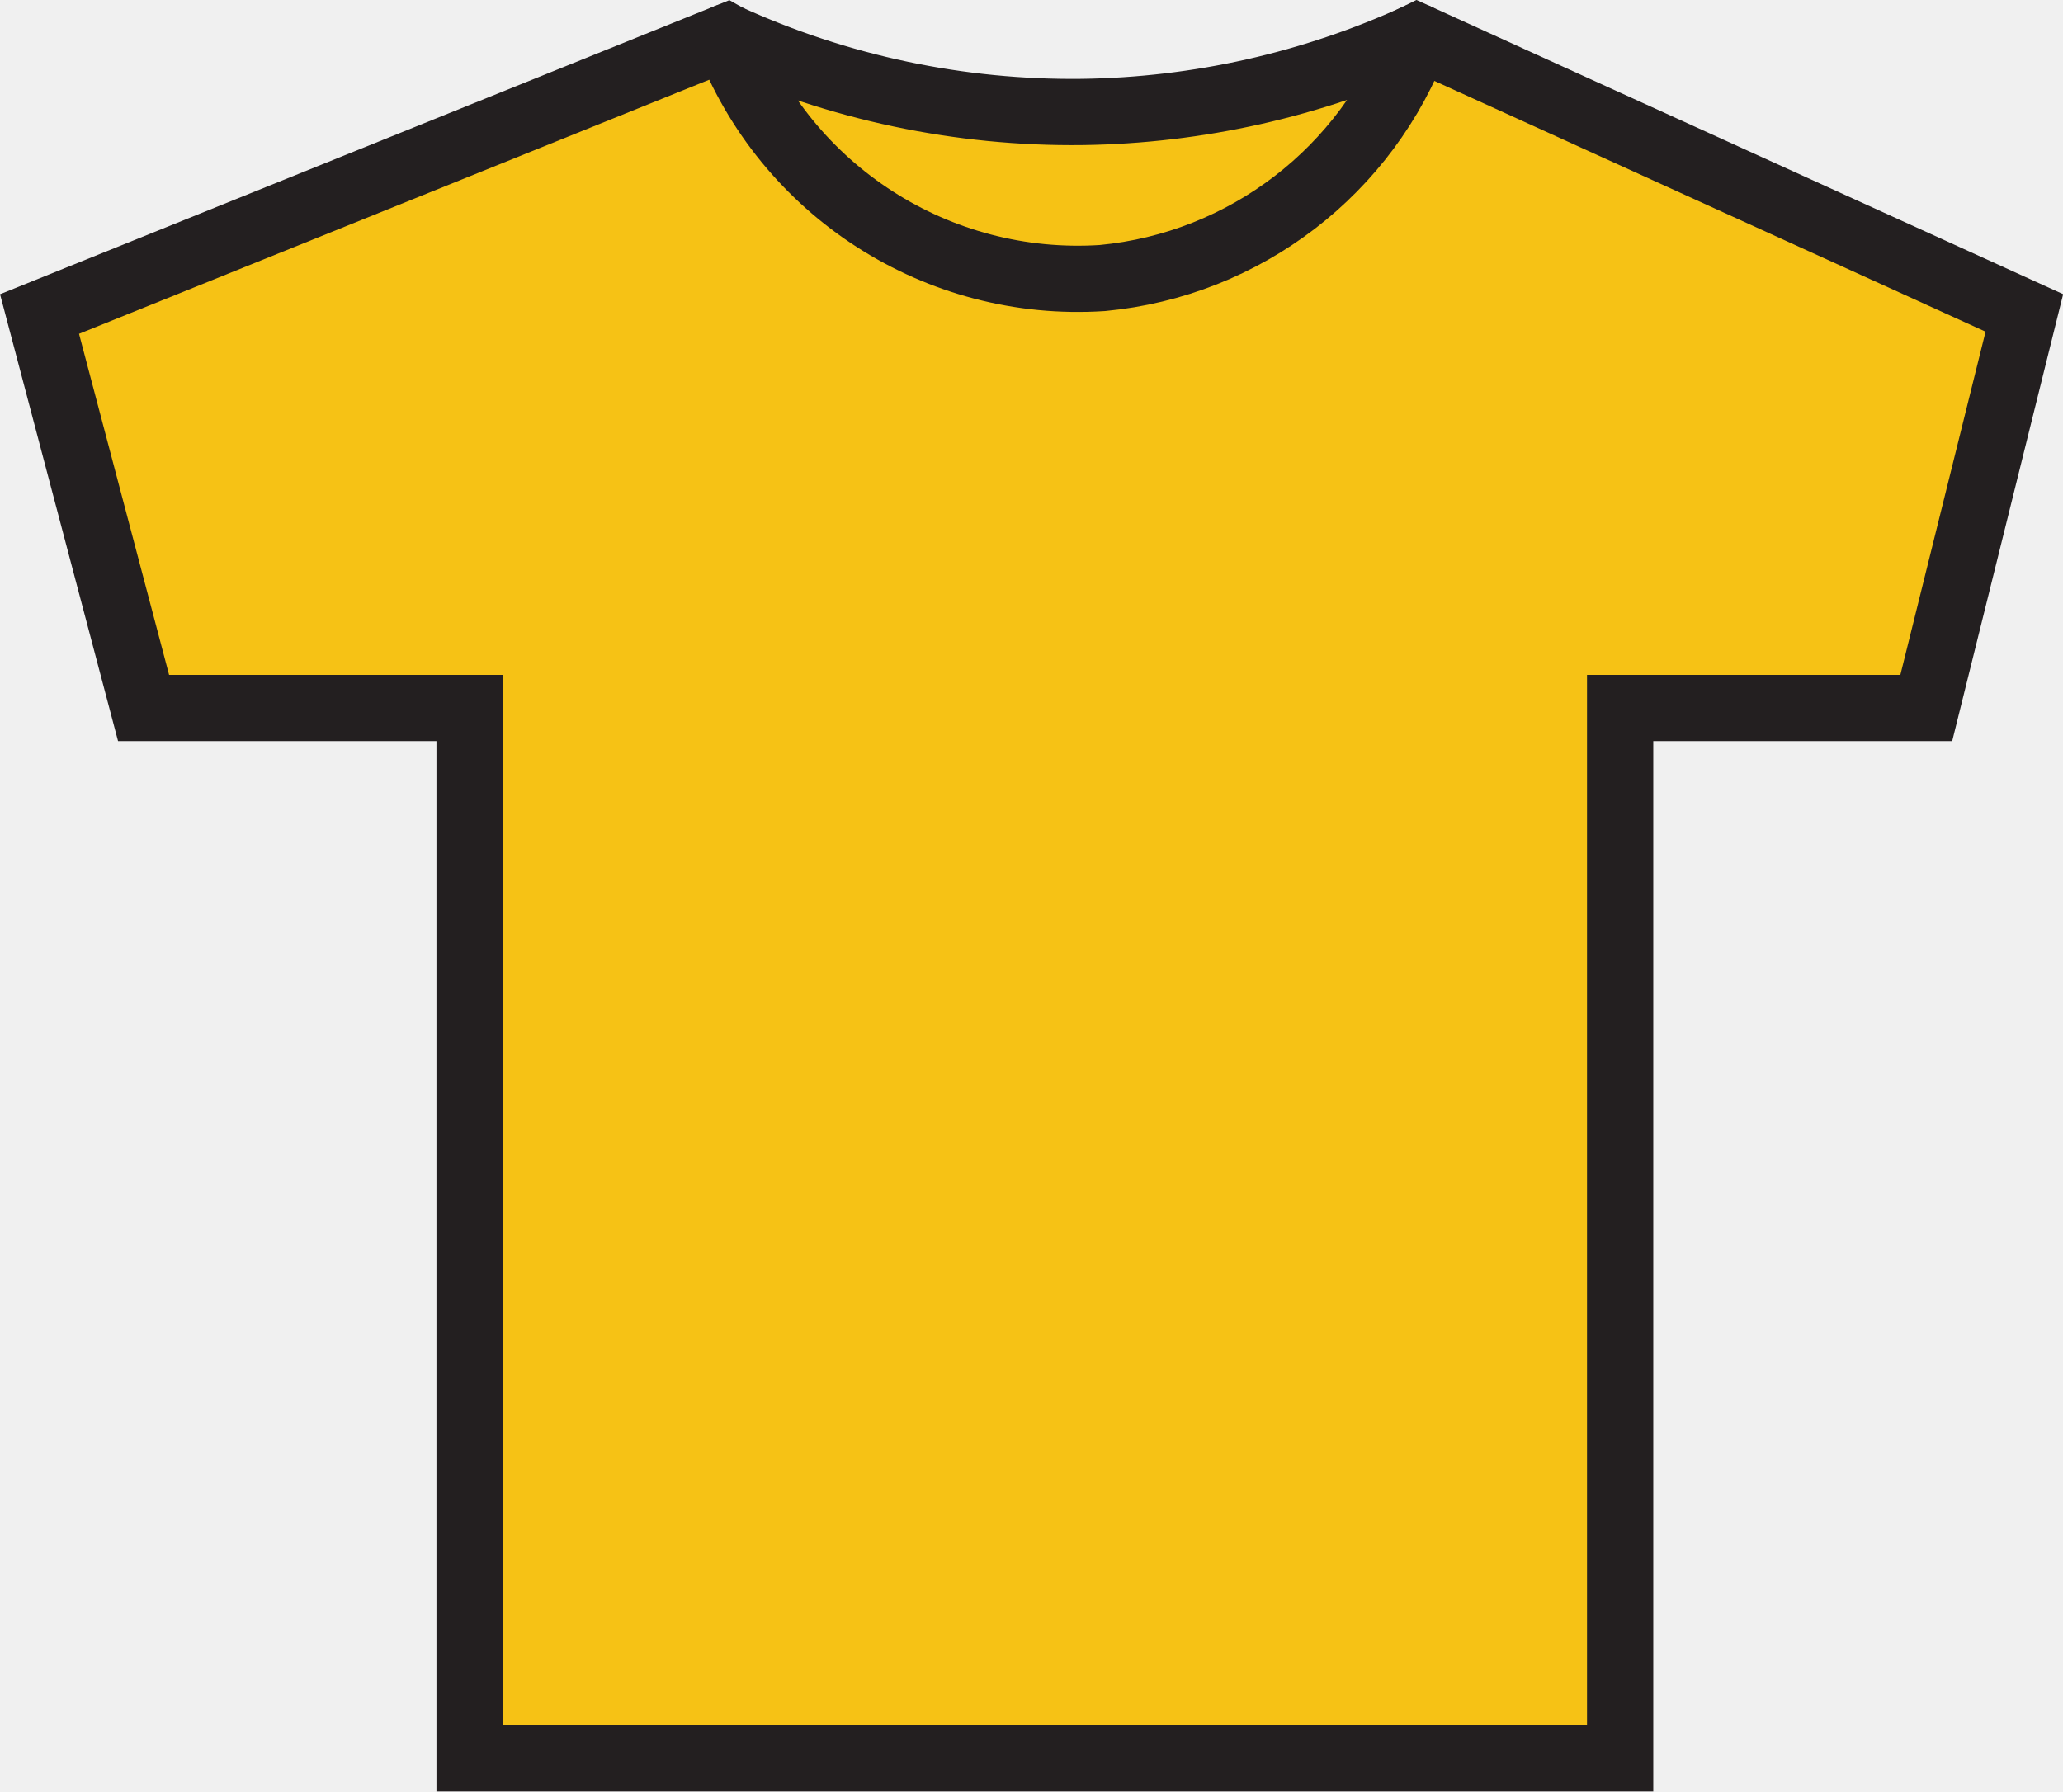
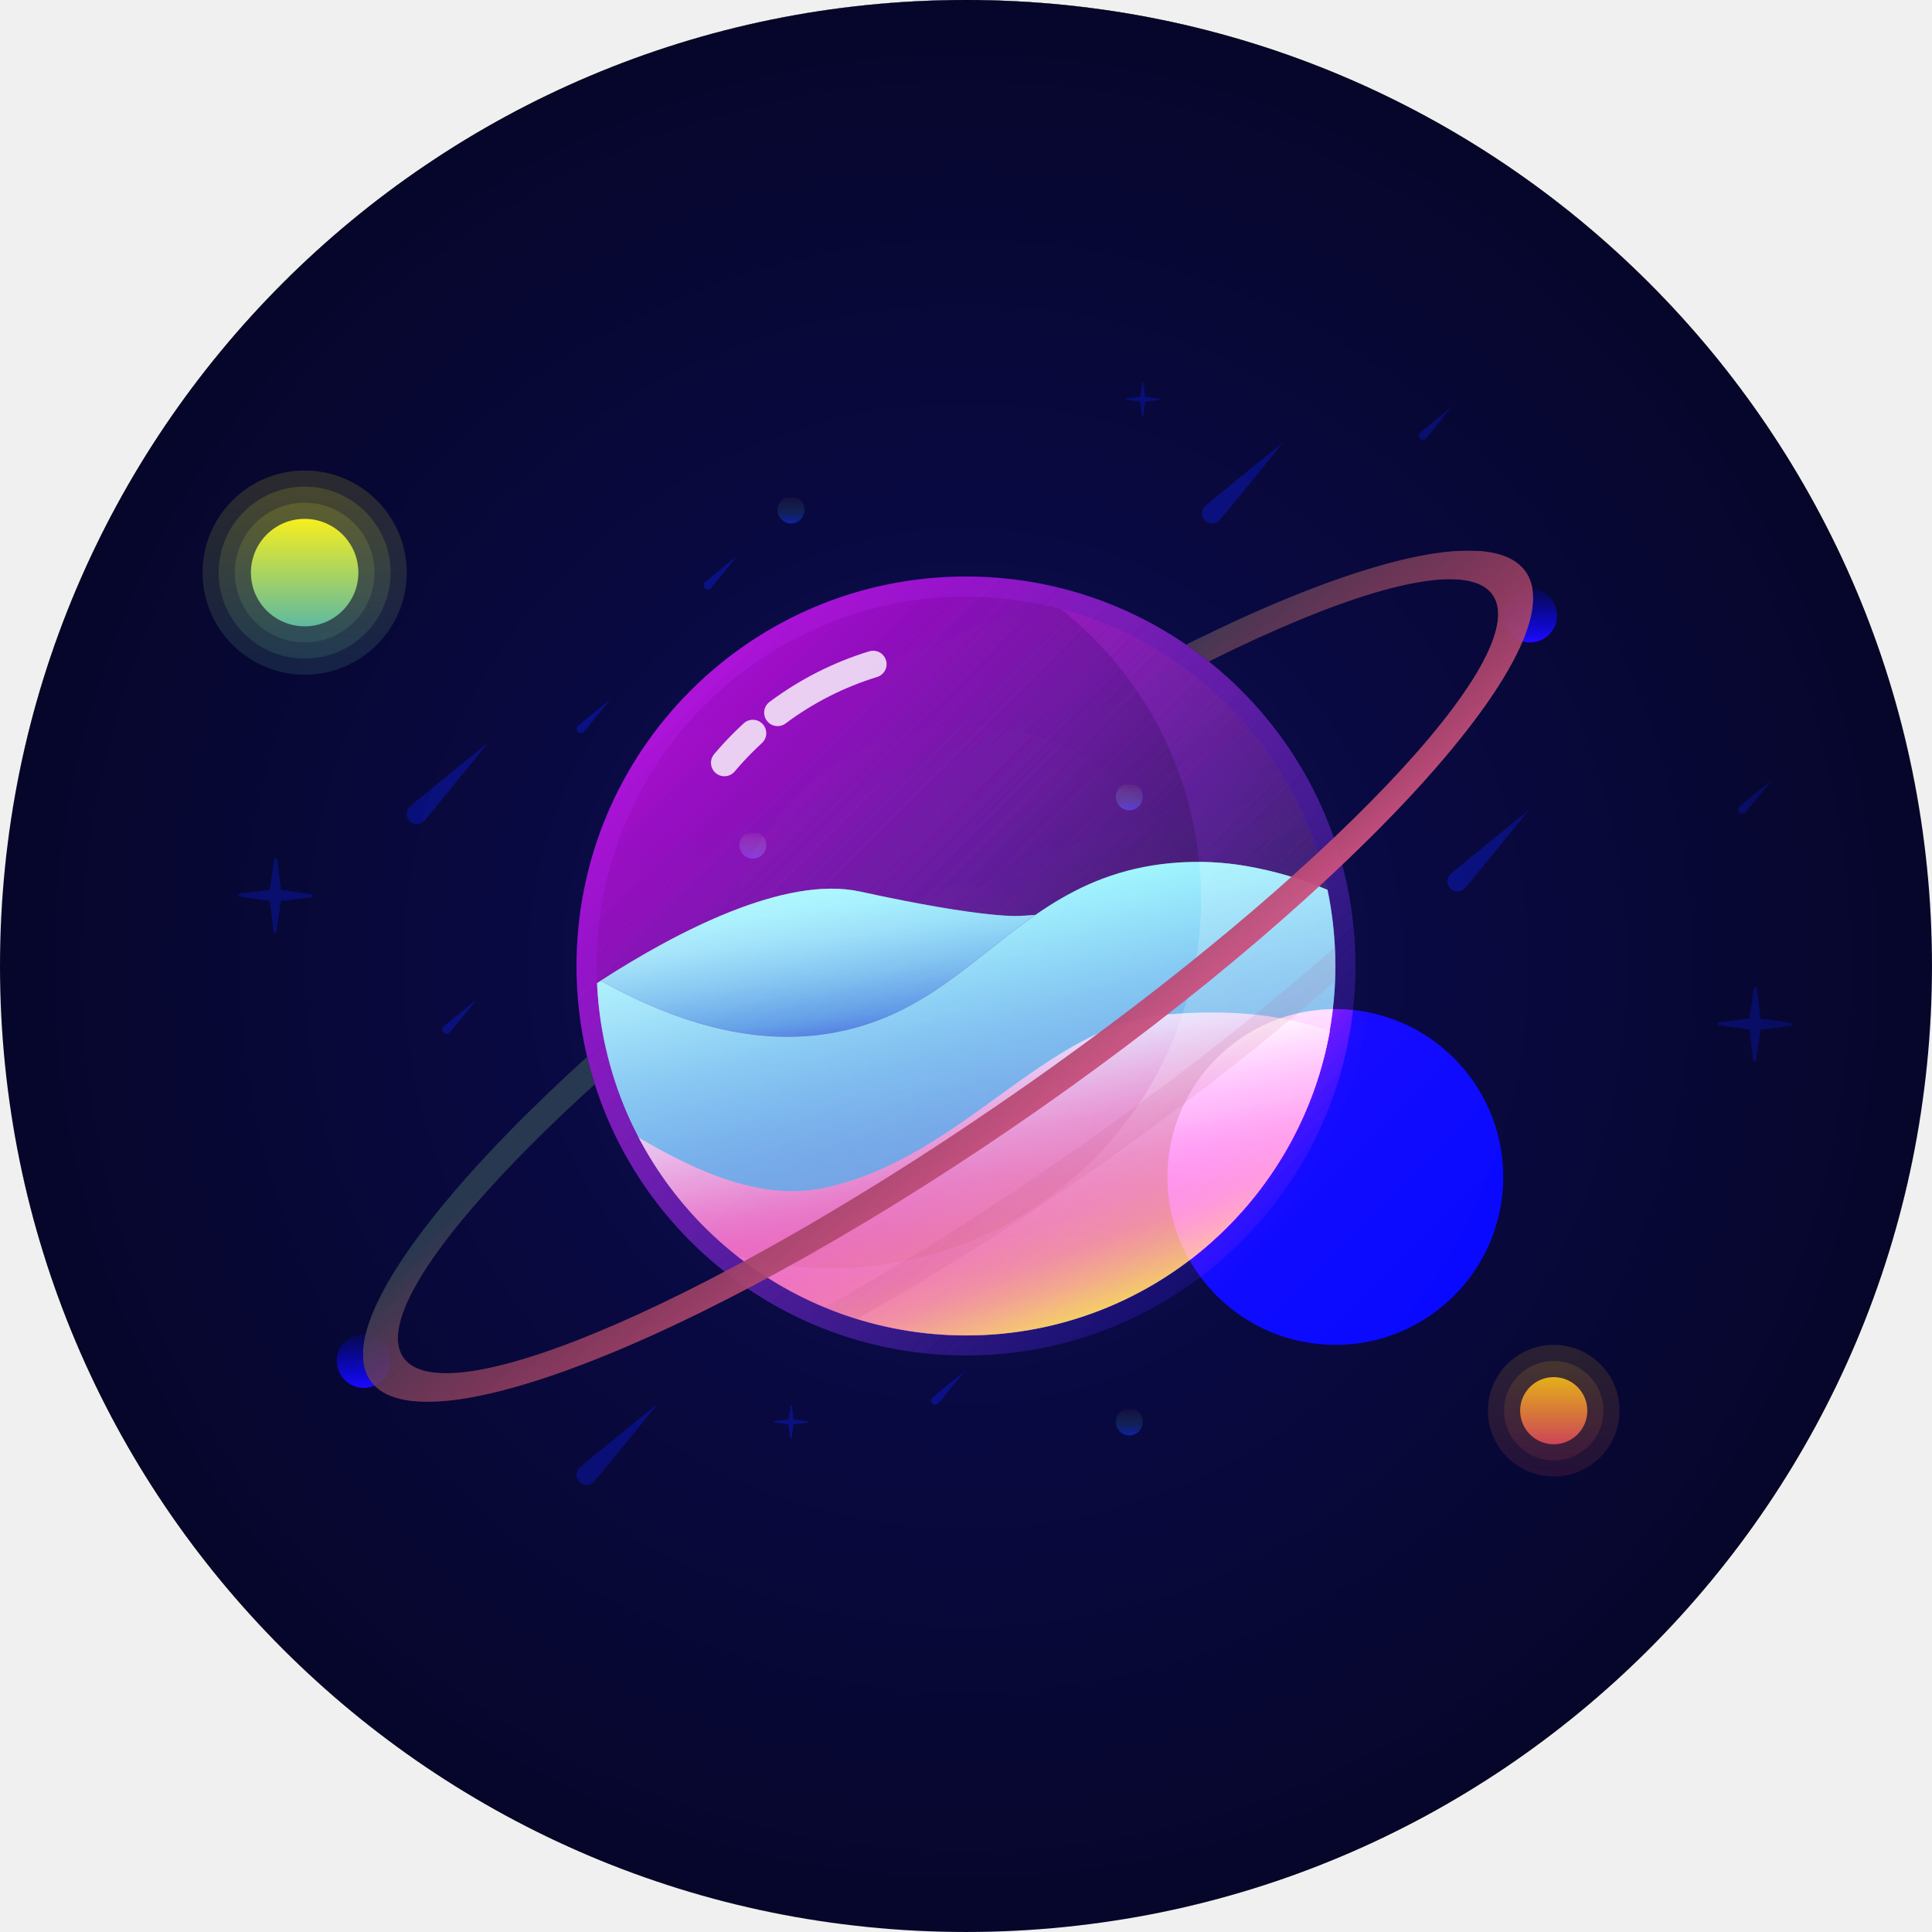
- <svg xmlns="http://www.w3.org/2000/svg" id="Layer_1" data-name="Layer 1" viewBox="0 0 93.4 81.12">
+ <svg xmlns="http://www.w3.org/2000/svg" xmlns:xlink="http://www.w3.org/1999/xlink" viewBox="0 0 1438.39 1438.39">
  <defs>
-     <style>.cls-1,.cls-2{fill:#f6c215;stroke:#231f20;stroke-width:3px;}.cls-1{stroke-miterlimit:10;}.cls-2{stroke-linecap:round;stroke-linejoin:round;}</style>
+     <style>.cls-1,.cls-2,.cls-27,.cls-3,.cls-33{mix-blend-mode:hard-light;}.cls-1,.cls-2,.cls-3,.cls-33,.cls-42{opacity:0.8;}.cls-1{filter:url(#luminosity-noclip);}.cls-3,.cls-32{fill:#fff;}.cls-4,.cls-42{fill:none;}.cls-5{isolation:isolate;}.cls-6{clip-path:url(#clip-path);}.cls-7{fill:#06062b;}.cls-32,.cls-34,.cls-8,.cls-9{mix-blend-mode:overlay;}.cls-8{fill:url(#radial-gradient);}.cls-10{fill:#ffafcb;}.cls-11{mix-blend-mode:color-dodge;}.cls-12,.cls-13,.cls-37{mix-blend-mode:screen;}.cls-12{fill:url(#linear-gradient);}.cls-13{fill:url(#linear-gradient-2);}.cls-14{fill:url(#linear-gradient-3);}.cls-15{fill:url(#linear-gradient-4);}.cls-16{fill:url(#linear-gradient-5);}.cls-17{fill:url(#linear-gradient-6);}.cls-18,.cls-40{opacity:0.15;}.cls-19{fill:url(#linear-gradient-7);}.cls-20{fill:url(#linear-gradient-8);}.cls-21{fill:url(#linear-gradient-9);}.cls-22{fill:url(#linear-gradient-10);}.cls-23{fill:url(#linear-gradient-11);}.cls-24{fill:url(#linear-gradient-12);}.cls-25{fill:url(#linear-gradient-13);}.cls-26{fill:#8cf4ff;}.cls-27{opacity:0.55;fill:url(#linear-gradient-14);}.cls-28{fill:url(#linear-gradient-15);}.cls-29{fill:url(#linear-gradient-16);}.cls-30{fill:url(#linear-gradient-17);}.cls-31{fill:url(#linear-gradient-18);}.cls-32{opacity:0.2;}.cls-33{fill:url(#linear-gradient-19);}.cls-34{opacity:0.4;fill:url(#linear-gradient-20);}.cls-35{mask:url(#mask);}.cls-36{fill:url(#linear-gradient-21);}.cls-38{fill:url(#linear-gradient-22);}.cls-39{mask:url(#mask-3);}.cls-40{mix-blend-mode:multiply;}.cls-41{fill:url(#linear-gradient-23);}.cls-42{stroke:#fff;stroke-linecap:round;stroke-miterlimit:10;stroke-width:20px;}</style>
+     <clipPath id="clip-path">
+       <circle class="cls-4" cx="719.19" cy="719.19" r="719.19" />
+     </clipPath>
+     <radialGradient id="radial-gradient" cx="719.19" cy="719.19" r="719.5" gradientUnits="userSpaceOnUse">
+       <stop offset="0" stop-color="#fff" />
+       <stop offset="1" stop-color="#fff" stop-opacity="0" />
+     </radialGradient>
+     <linearGradient id="linear-gradient" x1="1139.19" y1="438.3" x2="1139.19" y2="478.3" gradientUnits="userSpaceOnUse">
+       <stop offset="0" stop-color="#1f2ad5" stop-opacity="0.1" />
+       <stop offset="1" stop-color="#c838e7" />
+     </linearGradient>
+     <linearGradient id="linear-gradient-2" x1="270.81" y1="993.27" x2="270.81" y2="1033.27" xlink:href="#linear-gradient" />
+     <linearGradient id="linear-gradient-3" x1="588.92" y1="389.72" x2="588.92" y2="369.72" gradientUnits="userSpaceOnUse">
+       <stop offset="0" stop-color="#5fbaa0" />
+       <stop offset="1" stop-color="#f6ee1e" stop-opacity="0" />
+     </linearGradient>
+     <linearGradient id="linear-gradient-4" x1="840.77" y1="1068.66" x2="840.77" y2="1048.66" xlink:href="#linear-gradient-3" />
+     <linearGradient id="linear-gradient-5" x1="560.49" y1="639.23" x2="560.49" y2="619.23" xlink:href="#linear-gradient-3" />
+     <linearGradient id="linear-gradient-6" x1="840.77" y1="603.26" x2="840.77" y2="583.26" xlink:href="#linear-gradient-3" />
+     <linearGradient id="linear-gradient-7" x1="226.81" y1="502.3" x2="226.81" y2="350.3" gradientUnits="userSpaceOnUse">
+       <stop offset="0" stop-color="#5fbaa0" />
+       <stop offset="1" stop-color="#f6ee1e" />
+     </linearGradient>
+     <linearGradient id="linear-gradient-8" x1="226.81" y1="490.3" x2="226.81" y2="362.3" xlink:href="#linear-gradient-7" />
+     <linearGradient id="linear-gradient-9" x1="226.81" y1="478.3" x2="226.81" y2="374.3" xlink:href="#linear-gradient-7" />
+     <linearGradient id="linear-gradient-10" x1="226.81" y1="466.3" x2="226.81" y2="386.3" xlink:href="#linear-gradient-7" />
+     <linearGradient id="linear-gradient-11" x1="1156.76" y1="1099.27" x2="1156.76" y2="1001.27" gradientUnits="userSpaceOnUse">
+       <stop offset="0" stop-color="#cd4557" />
+       <stop offset="1" stop-color="#e3b019" />
+     </linearGradient>
+     <linearGradient id="linear-gradient-12" x1="1156.76" y1="1087.27" x2="1156.76" y2="1013.27" xlink:href="#linear-gradient-11" />
+     <linearGradient id="linear-gradient-13" x1="1156.76" y1="1075.27" x2="1156.76" y2="1025.27" xlink:href="#linear-gradient-11" />
+     <linearGradient id="linear-gradient-14" x1="924.25" y1="924.25" x2="514.13" y2="514.13" gradientUnits="userSpaceOnUse">
+       <stop offset="0" stop-color="#ffafcb" stop-opacity="0" />
+       <stop offset="1" stop-color="#e678ff" />
+     </linearGradient>
+     <linearGradient id="linear-gradient-15" x1="616.93" y1="769.59" x2="603.79" y2="662.57" gradientUnits="userSpaceOnUse">
+       <stop offset="0" stop-color="#4268db" />
+       <stop offset="0.11" stop-color="#4d7de0" />
+       <stop offset="0.4" stop-color="#68b0ed" />
+       <stop offset="0.66" stop-color="#7cd5f7" />
+       <stop offset="0.87" stop-color="#88ecfd" />
+       <stop offset="1" stop-color="#8cf4ff" />
+     </linearGradient>
+     <linearGradient id="linear-gradient-16" x1="766.96" y1="990.09" x2="710.57" y2="670.3" gradientUnits="userSpaceOnUse">
+       <stop offset="0.21" stop-color="#4268db" />
+       <stop offset="0.31" stop-color="#4771dd" />
+       <stop offset="0.49" stop-color="#548be4" />
+       <stop offset="0.71" stop-color="#6ab4ef" />
+       <stop offset="0.97" stop-color="#88edfd" />
+       <stop offset="1" stop-color="#8cf4ff" />
+     </linearGradient>
+     <linearGradient id="linear-gradient-17" x1="765.06" y1="990.42" x2="727.88" y2="779.58" gradientUnits="userSpaceOnUse">
+       <stop offset="0" stop-color="#de009f" />
+       <stop offset="0.12" stop-color="#de05a1" />
+       <stop offset="0.25" stop-color="#de12a7" />
+       <stop offset="0.39" stop-color="#df29b1" />
+       <stop offset="0.54" stop-color="#df48be" />
+       <stop offset="0.69" stop-color="#e071d0" />
+       <stop offset="0.84" stop-color="#e0a3e5" />
+       <stop offset="1" stop-color="#e1dcfe" />
+       <stop offset="1" stop-color="#e1deff" />
+     </linearGradient>
+     <linearGradient id="linear-gradient-18" x1="1082.58" y1="964.66" x2="905.8" y2="787.88" gradientUnits="userSpaceOnUse">
+       <stop offset="0" stop-color="#1f2ad5" />
+       <stop offset="1" stop-color="#c838e7" />
+     </linearGradient>
+     <linearGradient id="linear-gradient-19" x1="813.3" y1="977.75" x2="625.09" y2="460.64" gradientUnits="userSpaceOnUse">
+       <stop offset="0" stop-color="#dfff3b" />
+       <stop offset="0.01" stop-color="#e0ff3e" stop-opacity="0.96" />
+       <stop offset="0.05" stop-color="#e2ff4e" stop-opacity="0.78" />
+       <stop offset="0.09" stop-color="#e5ff5d" stop-opacity="0.61" />
+       <stop offset="0.14" stop-color="#e7ff6a" stop-opacity="0.47" />
+       <stop offset="0.2" stop-color="#e9ff76" stop-opacity="0.34" />
+       <stop offset="0.25" stop-color="#ebff7f" stop-opacity="0.23" />
+       <stop offset="0.32" stop-color="#ecff87" stop-opacity="0.15" />
+       <stop offset="0.4" stop-color="#edff8d" stop-opacity="0.08" />
+       <stop offset="0.49" stop-color="#edff91" stop-opacity="0.03" />
+       <stop offset="0.63" stop-color="#eeff93" stop-opacity="0.01" />
+       <stop offset="1" stop-color="#eeff94" stop-opacity="0" />
+     </linearGradient>
+     <linearGradient id="linear-gradient-20" x1="924.25" y1="924.25" x2="514.13" y2="514.13" gradientUnits="userSpaceOnUse">
+       <stop offset="0" stop-color="#fff" stop-opacity="0" />
+       <stop offset="1" stop-color="#fff" />
+     </linearGradient>
+     <filter id="luminosity-noclip" x="270.22" y="409.94" width="871.19" height="633.7" filterUnits="userSpaceOnUse" color-interpolation-filters="sRGB">
+       <feFlood flood-color="#fff" result="bg" />
+       <feBlend in="SourceGraphic" in2="bg" />
+     </filter>
+     <mask id="mask" x="270.22" y="409.94" width="871.19" height="633.7" maskUnits="userSpaceOnUse">
+       <path class="cls-1" d="M947,539.74A289.47,289.47,0,0,0,719.19,429.19c-160.16,0-290,129.84-290,290A288.69,288.69,0,0,0,484,888.8Z" />
+     </mask>
+     <linearGradient id="linear-gradient-21" x1="788.11" y1="824.87" x2="623.51" y2="628.71" gradientUnits="userSpaceOnUse">
+       <stop offset="0" stop-color="#cb5180" />
+       <stop offset="0.16" stop-color="#c7517f" />
+       <stop offset="0.31" stop-color="#bd507c" />
+       <stop offset="0.44" stop-color="#aa4e77" />
+       <stop offset="0.58" stop-color="#914c70" />
+       <stop offset="0.71" stop-color="#704966" />
+       <stop offset="0.83" stop-color="#48465b" />
+       <stop offset="0.9" stop-color="#2e4454" />
+     </linearGradient>
+     <linearGradient id="linear-gradient-22" x1="788.11" y1="824.87" x2="623.51" y2="628.71" gradientUnits="userSpaceOnUse">
+       <stop offset="0" stop-color="#cb5180" />
+       <stop offset="0.29" stop-color="#853554" stop-opacity="0.66" />
+       <stop offset="0.71" stop-color="#260f18" stop-opacity="0.19" />
+       <stop offset="0.9" stop-opacity="0" />
+     </linearGradient>
+     <mask id="mask-3" x="310.58" y="444.19" width="871.19" height="644.53" maskUnits="userSpaceOnUse">
+       <g id="Low_Yellow" data-name="Low Yellow">
+         <path class="cls-3" d="M719.19,994.19a275,275,0,1,1,194.46-80.54A273.19,273.19,0,0,1,719.19,994.19Z" />
+       </g>
+     </mask>
+     <linearGradient id="linear-gradient-23" x1="828.47" y1="869.96" x2="663.87" y2="673.8" xlink:href="#linear-gradient-22" />
  </defs>
-   <path class="cls-1" d="M91.65,14.17,87.21,32.06H73.35V79.62H21.26V32.06H6.5L1.79,14.22,32.91,1.67A30.14,30.14,0,0,0,40.5,4.72C51.3,7.45,60.6,3.44,64.16,1.66Z" />
-   <path class="cls-2" d="M64.16,1.66A37.71,37.71,0,0,1,49,5.07a37.63,37.63,0,0,1-16.09-3.4,17,17,0,0,0,17,10.92A16.9,16.9,0,0,0,64.16,1.66Z" />
+   <g class="cls-5">
+     <g id="Art_Work" data-name="Art Work">
+       <g class="cls-6">
+         <rect class="cls-7" x="-560.81" y="-0.81" width="2560" height="1440" />
+         <g id="focal">
+           <path class="cls-8" d="M719.19,1438.69A719.69,719.69,0,0,1,439.13,56.23,719.69,719.69,0,0,1,999.25,1382.15,715,715,0,0,1,719.19,1438.69Z" />
+           <path d="M719.19.19a715.47,715.47,0,0,1,402,122.8,721,721,0,0,1,260.5,316.34,718,718,0,0,1-66.29,681.86,721.1,721.1,0,0,1-316.34,260.5,718.1,718.1,0,0,1-681.87-66.29A721.32,721.32,0,0,1,56.69,999.06,718,718,0,0,1,123,317.19,721.17,721.17,0,0,1,439.33,56.69,714.51,714.51,0,0,1,719.19.19m0-1c-397.64,0-720,322.36-720,720s322.36,720,720,720,720-322.35,720-720-322.35-720-720-720Z" />
+         </g>
+         <g id="circle_ring" data-name="circle ring">
+           <g class="cls-9">
+             <path class="cls-10" d="M719.19,429.19c-160.16,0-290,129.84-290,290s129.84,290,290,290,290-129.83,290-290S879.36,429.19,719.19,429.19ZM913.65,913.65a275,275,0,1,1,80.54-194.46A273.2,273.2,0,0,1,913.65,913.65Z" />
+           </g>
+         </g>
+         <g id="satllelite" class="cls-11">
+           <circle class="cls-12" cx="1139.19" cy="458.3" r="20" />
+         </g>
+         <g id="satllelite-2" data-name="satllelite" class="cls-11">
+           <circle class="cls-13" cx="270.81" cy="1013.27" r="20" />
+         </g>
+         <g id="planet" class="cls-11">
+           <circle class="cls-14" cx="588.92" cy="379.72" r="10" />
+         </g>
+         <g id="planet-2" data-name="planet" class="cls-11">
+           <circle class="cls-15" cx="840.77" cy="1058.66" r="10" />
+         </g>
+         <g id="planet-3" data-name="planet" class="cls-11">
+           <circle class="cls-16" cx="560.49" cy="629.23" r="10" />
+         </g>
+         <g id="planet-4" data-name="planet" class="cls-11">
+           <circle class="cls-17" cx="840.77" cy="593.26" r="10" />
+         </g>
+         <g id="planet-5" data-name="planet" class="cls-18">
+           <circle class="cls-19" cx="226.81" cy="426.3" r="76" />
+         </g>
+         <g id="planet-6" data-name="planet" class="cls-18">
+           <circle class="cls-20" cx="226.81" cy="426.3" r="64" />
+         </g>
+         <g id="planet-7" data-name="planet" class="cls-18">
+           <circle class="cls-21" cx="226.81" cy="426.3" r="52" />
+         </g>
+         <g id="planet-8" data-name="planet">
+           <circle class="cls-22" cx="226.81" cy="426.3" r="40" />
+         </g>
+         <g id="planet-9" data-name="planet" class="cls-18">
+           <circle class="cls-23" cx="1156.76" cy="1050.27" r="49" />
+         </g>
+         <g id="planet-10" data-name="planet" class="cls-18">
+           <circle class="cls-24" cx="1156.76" cy="1050.27" r="37" />
+         </g>
+         <g id="planet-11" data-name="planet">
+           <circle class="cls-25" cx="1156.76" cy="1050.27" r="25" />
+         </g>
+         <g id="star" class="cls-9">
+           <path class="cls-26" d="M1301.59,766.41l-21.77-3.1a1.12,1.12,0,0,1,0-2.23l21.83-2.65a1.11,1.11,0,0,0,1-1l3.1-21.77a1.13,1.13,0,0,1,2.23,0l2.65,21.83a1.12,1.12,0,0,0,1,1l21.77,3.1a1.13,1.13,0,0,1,0,2.24l-21.83,2.64a1.12,1.12,0,0,0-1,1l-3.1,21.77a1.12,1.12,0,0,1-2.23,0l-2.65-21.83A1.12,1.12,0,0,0,1301.59,766.41Z" />
+         </g>
+         <g id="star-2" data-name="star" class="cls-9">
+           <path class="cls-26" d="M848.52,299l-9.81-1.39a.51.51,0,0,1,0-1l9.84-1.19A.52.52,0,0,0,849,295l1.39-9.81a.51.51,0,0,1,1,0l1.19,9.83a.53.53,0,0,0,.44.45l9.81,1.39a.51.51,0,0,1,0,1L853,299.05a.51.51,0,0,0-.44.43l-1.4,9.81a.51.51,0,0,1-1,0L849,299.45A.52.52,0,0,0,848.52,299Z" />
+         </g>
+         <g id="star-3" data-name="star" class="cls-9">
+           <path class="cls-26" d="M200,670.62l-21.78-3.1a1.12,1.12,0,0,1,0-2.23l21.83-2.65a1.12,1.12,0,0,0,1-1l3.1-21.77a1.13,1.13,0,0,1,2.23,0l2.65,21.83a1.11,1.11,0,0,0,1,1l21.77,3.1a1.13,1.13,0,0,1,0,2.24l-21.83,2.64a1.15,1.15,0,0,0-1,1l-3.09,21.77a1.13,1.13,0,0,1-2.24,0L201,671.6A1.14,1.14,0,0,0,200,670.62Z" />
+         </g>
+         <g id="star-4" data-name="star" class="cls-9">
+           <path class="cls-26" d="M586.66,1060.44l-9.81-1.4a.5.5,0,0,1,0-1l9.84-1.2a.49.49,0,0,0,.44-.43l1.4-9.81a.51.51,0,0,1,1,0l1.19,9.84a.5.5,0,0,0,.43.44l9.81,1.39a.51.51,0,0,1,0,1l-9.84,1.19a.52.52,0,0,0-.44.44l-1.39,9.81a.51.51,0,0,1-1,0l-1.19-9.84A.51.51,0,0,0,586.66,1060.44Z" />
+         </g>
+         <g id="meteor" class="cls-9">
+           <path class="cls-26" d="M315.61,611.34A7.5,7.5,0,1,1,305,600.73c2.93-2.93,58.35-47.74,58.35-47.74S318.54,608.41,315.61,611.34Z" />
+         </g>
+         <g id="meteor-2" data-name="meteor" class="cls-9">
+           <path class="cls-26" d="M442,1103.35a7.5,7.5,0,1,1-10.61-10.61c2.93-2.93,58.35-47.75,58.35-47.75S444.92,1100.42,442,1103.35Z" />
+         </g>
+         <g id="meteor-3" data-name="meteor" class="cls-9">
+           <path class="cls-26" d="M907.75,387.53a7.5,7.5,0,1,1-10.61-10.61c2.93-2.93,58.35-47.75,58.35-47.75S910.68,384.6,907.75,387.53Z" />
+         </g>
+         <g id="meteor-4" data-name="meteor" class="cls-9">
+           <path class="cls-26" d="M1090.29,661.61a7.5,7.5,0,0,1-10.61-10.6c2.93-2.93,58.36-47.75,58.36-47.75S1093.22,658.69,1090.29,661.61Z" />
+         </g>
+         <g id="meteor-5" data-name="meteor" class="cls-9">
+           <path class="cls-26" d="M1299.38,604.85a3.09,3.09,0,0,1-4.38-4.37c1.21-1.21,24.09-19.72,24.09-19.72S1300.59,603.65,1299.38,604.85Z" />
+         </g>
+         <g id="meteor-6" data-name="meteor" class="cls-9">
+           <path class="cls-26" d="M1061.48,326.6a3.1,3.1,0,0,1-4.38-4.38c1.21-1.21,24.1-19.72,24.1-19.72S1062.69,325.39,1061.48,326.6Z" />
+         </g>
+         <g id="meteor-7" data-name="meteor" class="cls-9">
+           <path class="cls-26" d="M434.48,545a3.1,3.1,0,0,1-4.38-4.38c1.21-1.21,24.09-19.71,24.09-19.71S435.69,543.75,434.48,545Z" />
+         </g>
+         <g id="meteor-8" data-name="meteor" class="cls-9">
+           <path class="cls-26" d="M529.2,437.89a3.1,3.1,0,1,1-4.38-4.38c1.21-1.21,24.09-19.71,24.09-19.71S530.41,436.68,529.2,437.89Z" />
+         </g>
+         <g id="meteor-9" data-name="meteor" class="cls-9">
+           <path class="cls-26" d="M698.6,1044.86a3.1,3.1,0,1,1-4.38-4.38c1.21-1.21,24.09-19.71,24.09-19.71S699.81,1043.65,698.6,1044.86Z" />
+         </g>
+         <g id="meteor-10" data-name="meteor" class="cls-9">
+           <path class="cls-26" d="M334.73,768.67a3.1,3.1,0,1,1-4.38-4.38c1.21-1.21,24.09-19.72,24.09-19.72S335.94,767.46,334.73,768.67Z" />
+         </g>
+         <g id="Base">
+           <circle class="cls-27" cx="719.19" cy="719.19" r="290" />
+         </g>
+         <path class="cls-28" d="M624.25,768.13c64.54-13,100.42-54.87,146.6-87-7.13.59-11.08.72-11.08.72s-24.25,2.69-119.48-18.08c-55.68-12.15-135.93,29.57-193,66.32C525.38,774,583.35,776.35,624.25,768.13Z" />
+         <path class="cls-29" d="M994.11,712.39c0-.67-.05-1.33-.07-2,0-1.62-.11-3.23-.19-4.83,0-.74-.08-1.48-.12-2.21-.09-1.58-.19-3.14-.31-4.71,0-.69-.1-1.38-.16-2.07-.13-1.67-.28-3.34-.45-5-.06-.56-.11-1.13-.17-1.7-.2-1.92-.43-3.84-.67-5.76,0-.29-.07-.59-.11-.88q-1.35-10.34-3.45-20.47l-.06-.28a277,277,0,0,0-60.25-17.66,214.76,214.76,0,0,0-69.94-.52c-35.77,5.77-63,20-87.31,36.87-46.18,32.09-82.06,74-146.6,87-40.9,8.22-98.87,5.9-176.94-38l-2.79,1.8c0,.77.06,1.53.1,2.3l.09,1.64c.1,1.62.21,3.23.33,4.85,0,.54.09,1.09.14,1.64.13,1.61.28,3.21.44,4.81.05.55.11,1.11.17,1.66.17,1.59.35,3.18.55,4.76l.21,1.67c.2,1.58.42,3.15.65,4.71.09.57.17,1.13.26,1.7.24,1.55.49,3.1.76,4.64.09.58.19,1.15.3,1.72.27,1.54.56,3.06.86,4.59.11.58.22,1.16.34,1.74.3,1.51.63,3,1,4.52.13.59.25,1.18.39,1.76.34,1.49.69,3,1.05,4.46.15.59.29,1.19.44,1.78.37,1.47.76,2.93,1.15,4.39.16.6.32,1.21.49,1.81.4,1.44.81,2.88,1.24,4.31l.54,1.84q.64,2.12,1.32,4.23c.2.62.4,1.25.61,1.87.45,1.39.92,2.77,1.4,4.14l.66,1.91c.48,1.36,1,2.71,1.48,4.06.24.64.48,1.29.73,1.93.5,1.33,1,2.66,1.56,4,.26.65.51,1.31.78,2,.53,1.3,1.08,2.6,1.63,3.89.29.66.56,1.33.85,2,.56,1.27,1.13,2.54,1.71,3.8.3.67.6,1.35.91,2,.58,1.25,1.18,2.49,1.78,3.72.32.68.65,1.36,1,2,.6,1.22,1.22,2.43,1.84,3.64.35.68.69,1.37,1,2.05.62,1.19,1.26,2.37,1.9,3.55.38.69.75,1.39,1.13,2.07.64,1.16,1.3,2.31,2,3.46.4.7.79,1.4,1.2,2.1.66,1.13,1.34,2.25,2,3.38l1.28,2.1c.68,1.11,1.38,2.2,2.07,3.3l1.35,2.12c.7,1.07,1.42,2.14,2.13,3.21.48.71.94,1.42,1.42,2.12.72,1.06,1.46,2.1,2.2,3.15.5.7,1,1.41,1.49,2.11.74,1,1.5,2.06,2.25,3.08.52.7,1,1.41,1.56,2.11.76,1,1.54,2,2.32,3,.54.7,1.07,1.4,1.62,2.09.79,1,1.6,2,2.41,3l1.65,2c.83,1,1.67,2,2.51,3,.57.66,1.12,1.33,1.69,2,.87,1,1.76,2,2.65,3,.55.63,1.1,1.26,1.66,1.87q1.49,1.62,3,3.21l1.44,1.56c1.51,1.57,3,3.12,4.57,4.67A275,275,0,0,0,994.19,719.19C994.19,716.92,994.16,714.66,994.11,712.39Z" />
+         <path id="bottom_liquid_level" data-name="bottom liquid level" class="cls-30" d="M869.19,755.26c-91.13,7.39-151.93,106.45-254.7,129-47.1,10.35-95.57-11.84-138.88-37.23A275.13,275.13,0,0,0,990,767.66C948.85,753.37,908.71,752.06,869.19,755.26Z" />
+         <g id="planet-12" data-name="planet" class="cls-11">
+           <circle class="cls-31" cx="994.19" cy="876.27" r="125" />
+         </g>
+         <g id="shadow">
+           <path class="cls-32" d="M913.65,524.74a273.23,273.23,0,0,0-124.18-71.51,279.76,279.76,0,0,1,24.18,21.51A275,275,0,0,1,619.19,944.19a276.45,276.45,0,0,1-70.28-9A275,275,0,0,0,913.65,524.74Z" />
+         </g>
+         <g id="Low_Yellow-2" data-name="Low Yellow">
+           <path class="cls-33" d="M719.19,994.19a275,275,0,1,1,194.46-80.54A273.19,273.19,0,0,1,719.19,994.19Z" />
+         </g>
+         <g id="Shine">
+           <circle class="cls-34" cx="719.19" cy="719.19" r="290" />
+         </g>
+         <g class="cls-35">
+           <g id="ring" class="cls-11">
+             <path class="cls-36" d="M1135.86,425.66c-38-54.29-261.37,36.52-498.88,202.83S237.74,973.63,275.75,1027.92,537.13,991.4,774.64,825.09,1173.88,480,1135.86,425.66Zm-372.69,383C539.23,965.51,332,1056,300.33,1010.71s124.18-209,348.12-365.84,431.16-247.24,462.84-202S987.11,651.9,763.17,808.7Z" />
+           </g>
+         </g>
+         <g class="cls-35">
+           <g id="ring_-_intensify" data-name="ring - intensify" class="cls-37">
+             <path class="cls-38" d="M1135.86,425.66c-38-54.29-261.37,36.52-498.88,202.83S237.74,973.63,275.75,1027.92,537.13,991.4,774.64,825.09,1173.88,480,1135.86,425.66Zm-372.69,383C539.23,965.51,332,1056,300.33,1010.71s124.18-209,348.12-365.84,431.16-247.24,462.84-202S987.11,651.9,763.17,808.7Z" />
+           </g>
+         </g>
+         <g class="cls-39">
+           <g id="ring_-_shadow" data-name="ring - shadow" class="cls-40">
+             <path class="cls-41" d="M1176.23,470.75c-38-54.29-261.38,36.52-498.89,202.83S278.1,1018.72,316.12,1073,577.49,1036.48,815,870.17,1214.24,525,1176.23,470.75Zm-372.7,383C579.59,1010.6,372.37,1101,340.69,1055.8S464.87,846.77,688.81,690,1120,442.72,1151.65,488,1027.47,697,803.53,853.79Z" />
+           </g>
+         </g>
+         <path id="reflection" class="cls-42" d="M578.92,530.59a232.47,232.47,0,0,1,71.15-36.12" />
+         <path id="reflection-2" data-name="reflection" class="cls-42" d="M539.33,567.92q6.49-7.7,13.69-14.9,3.68-3.66,7.47-7.15" />
+       </g>
+     </g>
+   </g>
</svg>
